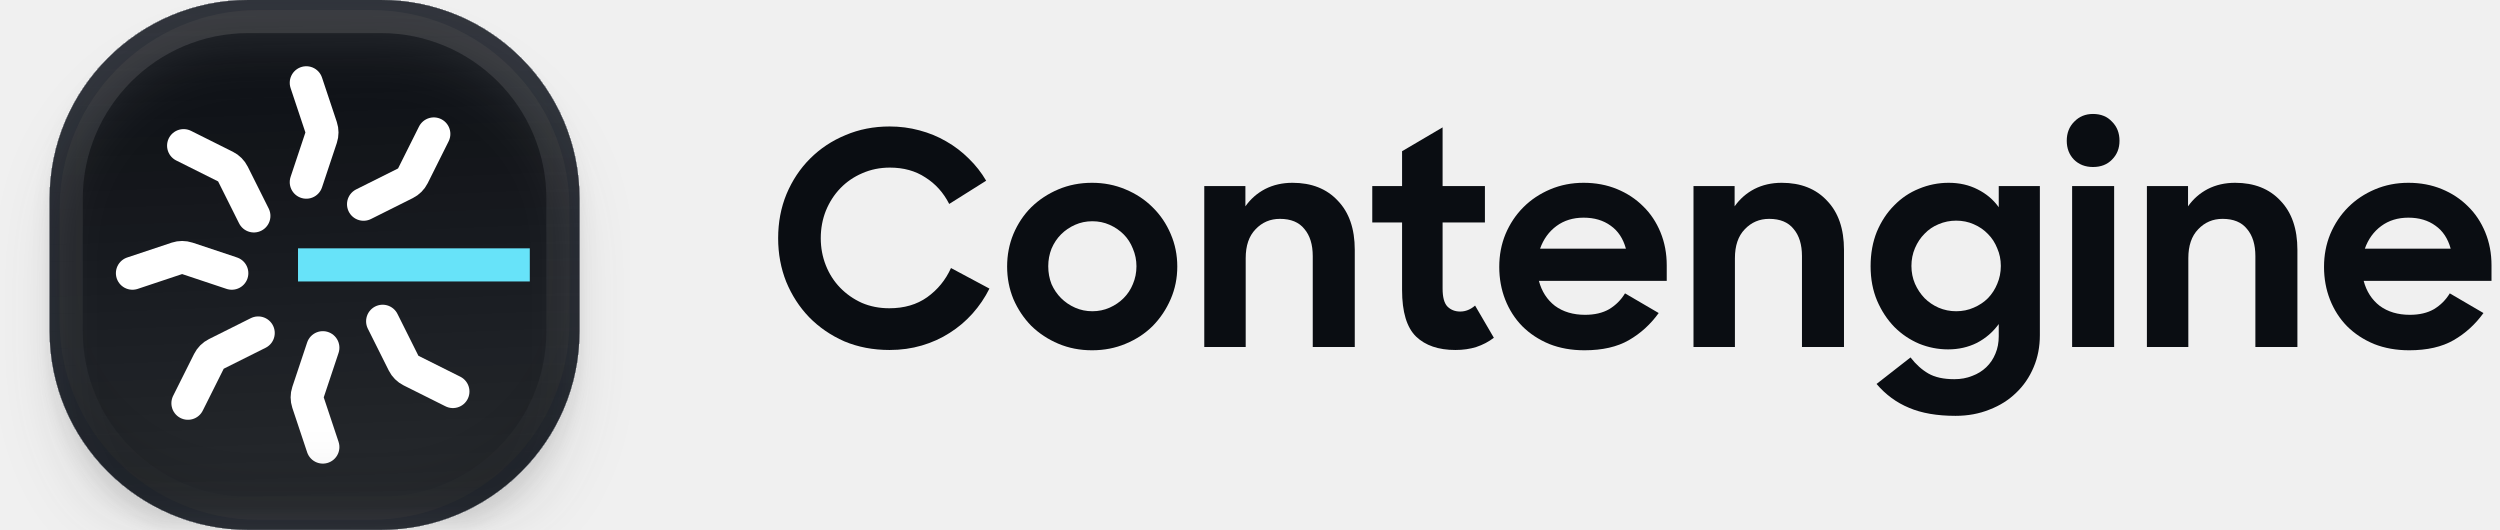
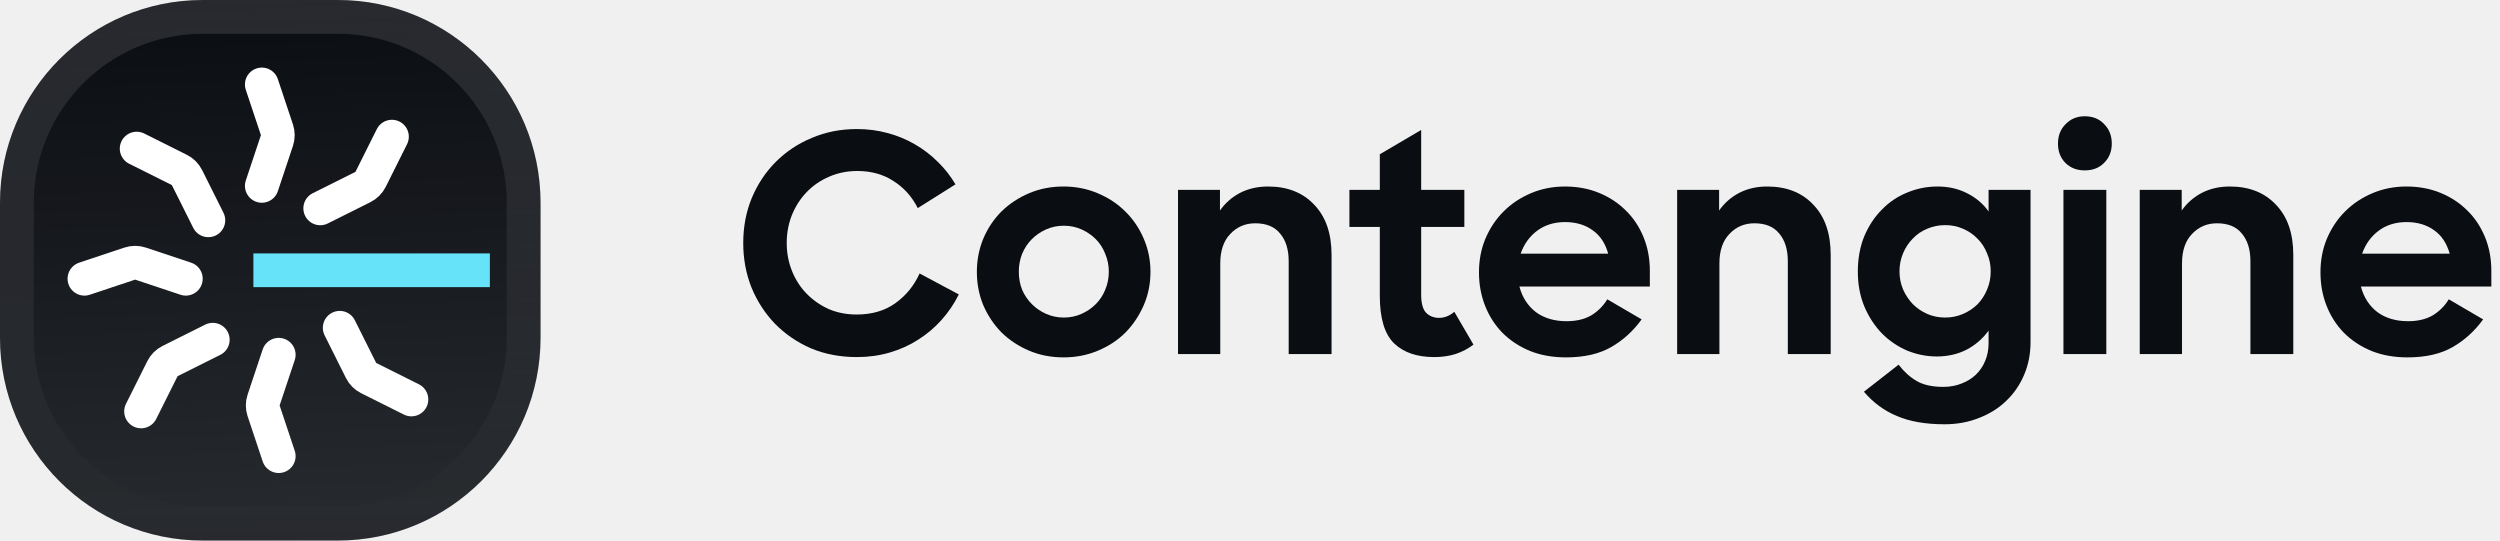
- <svg xmlns="http://www.w3.org/2000/svg" width="151" height="32" viewBox="0 0 151 32" fill="none">
-   <g filter="url(#filter0_ddiii_7531_72679)">
-     <g clip-path="url(#clip0_7531_72679)">
-       <rect x="3" width="32" height="32" rx="12" fill="#0A0D12" />
-       <rect width="32" height="32" transform="translate(3)" fill="url(#paint0_linear_7531_72679)" />
-       <path d="M8 16.5L10.684 15.605C10.889 15.537 11.111 15.537 11.316 15.605L14 16.5" stroke="white" stroke-width="2" stroke-linecap="round" />
-       <path d="M18 16H32" stroke="#67E3F9" stroke-width="2" />
-       <path d="M11.352 24.355L12.618 21.824C12.714 21.631 12.871 21.474 13.065 21.377L15.595 20.112" stroke="white" stroke-width="2" stroke-linecap="round" />
-       <path d="M21.959 12.334L24.489 11.069C24.683 10.972 24.84 10.815 24.937 10.622L26.202 8.091" stroke="white" stroke-width="2" stroke-linecap="round" />
-       <path d="M19.5 27.002L18.605 24.318C18.537 24.112 18.537 23.89 18.605 23.685L19.5 21.002" stroke="white" stroke-width="2" stroke-linecap="round" />
-       <path d="M18.5 11.002L19.395 8.318C19.463 8.112 19.463 7.891 19.395 7.685L18.5 5.001" stroke="white" stroke-width="2" stroke-linecap="round" />
-       <path d="M27.355 23.647L24.824 22.382C24.631 22.285 24.474 22.129 24.377 21.935L23.112 19.405" stroke="white" stroke-width="2" stroke-linecap="round" />
-       <path d="M15.334 13.041L14.069 10.511C13.972 10.317 13.815 10.16 13.621 10.063L11.091 8.798" stroke="white" stroke-width="2" stroke-linecap="round" />
-     </g>
-     <rect x="4" y="1" width="30" height="30" rx="11" stroke="url(#paint1_linear_7531_72679)" stroke-width="2" />
+ <svg xmlns="http://www.w3.org/2000/svg" width="148" height="32" viewBox="0 0 148 32" fill="none">
+   <g clip-path="url(#clip0_7531_72679)">
+     <rect width="32" height="32" rx="12" fill="#0A0D12" />
+     <rect width="32" height="32" fill="url(#paint0_linear_7531_72679)" />
+     <path d="M5 16.5L7.684 15.605C7.889 15.537 8.111 15.537 8.316 15.605L11 16.5" stroke="white" stroke-width="2" stroke-linecap="round" />
+     <path d="M15 16H29" stroke="#67E3F9" stroke-width="2" />
+     <path d="M8.353 24.355L9.618 21.824C9.714 21.631 9.871 21.474 10.065 21.377L12.595 20.112" stroke="white" stroke-width="2" stroke-linecap="round" />
+     <path d="M18.959 12.334L21.489 11.069C21.683 10.972 21.84 10.815 21.937 10.622L23.202 8.091" stroke="white" stroke-width="2" stroke-linecap="round" />
+     <path d="M16.5 27.002L15.605 24.318C15.537 24.112 15.537 23.89 15.605 23.685L16.5 21.002" stroke="white" stroke-width="2" stroke-linecap="round" />
+     <path d="M15.5 11.002L16.395 8.318C16.463 8.112 16.463 7.891 16.395 7.685L15.5 5.001" stroke="white" stroke-width="2" stroke-linecap="round" />
+     <path d="M24.355 23.647L21.824 22.382C21.631 22.285 21.474 22.129 21.377 21.935L20.112 19.405" stroke="white" stroke-width="2" stroke-linecap="round" />
+     <path d="M12.334 13.041L11.069 10.511C10.972 10.317 10.815 10.16 10.621 10.063L8.091 8.798" stroke="white" stroke-width="2" stroke-linecap="round" />
  </g>
-   <path d="M53.732 21.139C52.736 21.139 51.824 20.965 50.996 20.617C50.18 20.257 49.472 19.771 48.872 19.159C48.284 18.547 47.822 17.833 47.486 17.017C47.162 16.201 47 15.325 47 14.389C47 13.429 47.168 12.541 47.504 11.725C47.852 10.897 48.326 10.183 48.926 9.583C49.538 8.971 50.252 8.497 51.068 8.161C51.884 7.813 52.772 7.639 53.732 7.639C54.356 7.639 54.956 7.717 55.532 7.873C56.12 8.029 56.66 8.251 57.152 8.539C57.656 8.827 58.112 9.175 58.52 9.583C58.928 9.979 59.276 10.423 59.564 10.915L57.332 12.319C56.984 11.635 56.504 11.101 55.892 10.717C55.292 10.321 54.578 10.123 53.75 10.123C53.15 10.123 52.592 10.237 52.076 10.465C51.572 10.681 51.134 10.981 50.762 11.365C50.39 11.749 50.096 12.205 49.88 12.733C49.676 13.249 49.574 13.801 49.574 14.389C49.574 14.965 49.676 15.511 49.88 16.027C50.084 16.543 50.372 16.993 50.744 17.377C51.116 17.761 51.554 18.067 52.058 18.295C52.562 18.511 53.114 18.619 53.714 18.619C54.614 18.619 55.376 18.397 56 17.953C56.636 17.497 57.116 16.909 57.44 16.189L59.762 17.431C59.486 17.983 59.144 18.487 58.736 18.943C58.328 19.399 57.866 19.789 57.35 20.113C56.846 20.437 56.288 20.689 55.676 20.869C55.064 21.049 54.416 21.139 53.732 21.139Z" fill="#0A0D12" />
-   <path d="M65.96 21.157C65.228 21.157 64.55 21.025 63.926 20.761C63.302 20.497 62.756 20.137 62.288 19.681C61.832 19.213 61.472 18.673 61.208 18.061C60.956 17.449 60.83 16.795 60.83 16.099C60.83 15.403 60.956 14.749 61.208 14.137C61.472 13.513 61.832 12.973 62.288 12.517C62.756 12.061 63.302 11.701 63.926 11.437C64.55 11.173 65.228 11.041 65.96 11.041C66.68 11.041 67.352 11.173 67.976 11.437C68.612 11.701 69.158 12.061 69.614 12.517C70.082 12.973 70.448 13.513 70.712 14.137C70.976 14.749 71.108 15.403 71.108 16.099C71.108 16.795 70.976 17.449 70.712 18.061C70.448 18.673 70.088 19.213 69.632 19.681C69.176 20.137 68.63 20.497 67.994 20.761C67.37 21.025 66.692 21.157 65.96 21.157ZM65.978 18.799C66.35 18.799 66.698 18.727 67.022 18.583C67.346 18.439 67.628 18.247 67.868 18.007C68.108 17.767 68.294 17.485 68.426 17.161C68.57 16.825 68.642 16.465 68.642 16.081C68.642 15.709 68.57 15.355 68.426 15.019C68.294 14.683 68.108 14.395 67.868 14.155C67.628 13.915 67.346 13.723 67.022 13.579C66.698 13.435 66.35 13.363 65.978 13.363C65.606 13.363 65.258 13.435 64.934 13.579C64.61 13.723 64.328 13.915 64.088 14.155C63.848 14.395 63.656 14.683 63.512 15.019C63.38 15.355 63.314 15.709 63.314 16.081C63.314 16.465 63.38 16.825 63.512 17.161C63.656 17.485 63.848 17.767 64.088 18.007C64.328 18.247 64.61 18.439 64.934 18.583C65.258 18.727 65.606 18.799 65.978 18.799Z" fill="#0A0D12" />
-   <path d="M72.738 11.239H75.222V12.463C75.534 12.019 75.93 11.671 76.41 11.419C76.902 11.167 77.454 11.041 78.066 11.041C79.218 11.041 80.13 11.401 80.802 12.121C81.486 12.829 81.828 13.819 81.828 15.091V20.959H79.29V15.469C79.29 14.773 79.122 14.227 78.786 13.831C78.462 13.423 77.97 13.219 77.31 13.219C76.722 13.219 76.23 13.429 75.834 13.849C75.438 14.257 75.24 14.839 75.24 15.595V20.959H72.738V11.239Z" fill="#0A0D12" />
-   <path d="M82.885 11.239H84.685V9.133L87.133 7.693V11.239H89.689V13.435H87.133V17.431C87.133 17.947 87.229 18.307 87.421 18.511C87.625 18.715 87.883 18.817 88.195 18.817C88.519 18.817 88.819 18.697 89.095 18.457L90.229 20.401C89.917 20.641 89.563 20.827 89.167 20.959C88.783 21.079 88.363 21.139 87.907 21.139C86.887 21.139 86.095 20.869 85.531 20.329C84.967 19.777 84.685 18.841 84.685 17.521V13.435H82.885V11.239Z" fill="#0A0D12" />
-   <path d="M95.703 21.157C94.923 21.157 94.215 21.031 93.579 20.779C92.943 20.515 92.397 20.155 91.941 19.699C91.497 19.243 91.155 18.709 90.915 18.097C90.675 17.485 90.555 16.825 90.555 16.117C90.555 15.409 90.681 14.749 90.933 14.137C91.197 13.513 91.557 12.973 92.013 12.517C92.469 12.061 93.009 11.701 93.633 11.437C94.257 11.173 94.929 11.041 95.649 11.041C96.381 11.041 97.053 11.167 97.665 11.419C98.277 11.671 98.805 12.019 99.249 12.463C99.693 12.895 100.041 13.417 100.293 14.029C100.545 14.641 100.671 15.307 100.671 16.027V16.963H92.949C93.117 17.599 93.441 18.103 93.921 18.475C94.413 18.835 95.019 19.015 95.739 19.015C96.315 19.015 96.801 18.901 97.197 18.673C97.593 18.433 97.911 18.115 98.151 17.719L100.185 18.907C99.693 19.591 99.093 20.137 98.385 20.545C97.677 20.953 96.783 21.157 95.703 21.157ZM95.649 13.147C95.013 13.147 94.467 13.315 94.011 13.651C93.555 13.987 93.225 14.443 93.021 15.019H98.205C98.037 14.407 97.731 13.945 97.287 13.633C96.843 13.309 96.297 13.147 95.649 13.147Z" fill="#0A0D12" />
-   <path d="M102.287 11.239H104.771V12.463C105.083 12.019 105.479 11.671 105.959 11.419C106.451 11.167 107.003 11.041 107.615 11.041C108.767 11.041 109.679 11.401 110.351 12.121C111.035 12.829 111.377 13.819 111.377 15.091V20.959H108.839V15.469C108.839 14.773 108.671 14.227 108.335 13.831C108.011 13.423 107.519 13.219 106.859 13.219C106.271 13.219 105.779 13.429 105.383 13.849C104.987 14.257 104.789 14.839 104.789 15.595V20.959H102.287V11.239Z" fill="#0A0D12" />
-   <path d="M117.664 21.103C117.064 21.103 116.482 20.989 115.918 20.761C115.354 20.521 114.856 20.185 114.424 19.753C113.992 19.309 113.644 18.781 113.38 18.169C113.116 17.545 112.984 16.849 112.984 16.081C112.984 15.313 113.11 14.617 113.362 13.993C113.626 13.369 113.974 12.841 114.406 12.409C114.838 11.965 115.336 11.629 115.9 11.401C116.476 11.161 117.076 11.041 117.7 11.041C118.348 11.041 118.93 11.173 119.446 11.437C119.974 11.701 120.4 12.061 120.724 12.517V11.239H123.208V20.239C123.208 20.947 123.082 21.595 122.83 22.183C122.578 22.783 122.224 23.299 121.768 23.731C121.324 24.163 120.79 24.499 120.166 24.739C119.542 24.991 118.858 25.117 118.114 25.117C116.998 25.117 116.062 24.955 115.306 24.631C114.55 24.319 113.896 23.839 113.344 23.191L115.396 21.589C115.72 22.009 116.08 22.333 116.476 22.561C116.872 22.789 117.394 22.903 118.042 22.903C118.438 22.903 118.798 22.837 119.122 22.705C119.446 22.585 119.728 22.411 119.968 22.183C120.208 21.955 120.394 21.679 120.526 21.355C120.658 21.043 120.724 20.695 120.724 20.311V19.573C120.376 20.053 119.938 20.431 119.41 20.707C118.882 20.971 118.3 21.103 117.664 21.103ZM118.15 18.799C118.534 18.799 118.888 18.727 119.212 18.583C119.548 18.439 119.836 18.247 120.076 18.007C120.316 17.755 120.502 17.467 120.634 17.143C120.778 16.807 120.85 16.447 120.85 16.063C120.85 15.679 120.778 15.325 120.634 15.001C120.502 14.665 120.316 14.377 120.076 14.137C119.836 13.885 119.548 13.687 119.212 13.543C118.888 13.399 118.534 13.327 118.15 13.327C117.778 13.327 117.424 13.399 117.088 13.543C116.764 13.675 116.482 13.867 116.242 14.119C116.002 14.359 115.81 14.647 115.666 14.983C115.522 15.319 115.45 15.679 115.45 16.063C115.45 16.447 115.522 16.807 115.666 17.143C115.81 17.467 116.002 17.755 116.242 18.007C116.482 18.247 116.764 18.439 117.088 18.583C117.424 18.727 117.778 18.799 118.15 18.799Z" fill="#0A0D12" />
-   <path d="M125.156 11.239H127.694V20.959H125.156V11.239ZM124.832 8.503C124.832 8.035 124.982 7.651 125.282 7.351C125.582 7.039 125.96 6.883 126.416 6.883C126.896 6.883 127.28 7.039 127.568 7.351C127.868 7.651 128.018 8.035 128.018 8.503C128.018 8.959 127.868 9.337 127.568 9.637C127.28 9.937 126.896 10.087 126.416 10.087C125.948 10.087 125.564 9.937 125.264 9.637C124.976 9.337 124.832 8.959 124.832 8.503Z" fill="#0A0D12" />
-   <path d="M129.673 11.239H132.157V12.463C132.469 12.019 132.865 11.671 133.345 11.419C133.837 11.167 134.389 11.041 135.001 11.041C136.153 11.041 137.065 11.401 137.737 12.121C138.421 12.829 138.763 13.819 138.763 15.091V20.959H136.225V15.469C136.225 14.773 136.057 14.227 135.721 13.831C135.397 13.423 134.905 13.219 134.245 13.219C133.657 13.219 133.165 13.429 132.769 13.849C132.373 14.257 132.175 14.839 132.175 15.595V20.959H129.673V11.239Z" fill="#0A0D12" />
-   <path d="M145.519 21.157C144.739 21.157 144.031 21.031 143.395 20.779C142.759 20.515 142.213 20.155 141.757 19.699C141.313 19.243 140.971 18.709 140.731 18.097C140.491 17.485 140.371 16.825 140.371 16.117C140.371 15.409 140.497 14.749 140.749 14.137C141.013 13.513 141.373 12.973 141.829 12.517C142.285 12.061 142.825 11.701 143.449 11.437C144.073 11.173 144.745 11.041 145.465 11.041C146.197 11.041 146.869 11.167 147.481 11.419C148.093 11.671 148.621 12.019 149.065 12.463C149.509 12.895 149.857 13.417 150.109 14.029C150.361 14.641 150.487 15.307 150.487 16.027V16.963H142.765C142.933 17.599 143.257 18.103 143.737 18.475C144.229 18.835 144.835 19.015 145.555 19.015C146.131 19.015 146.617 18.901 147.013 18.673C147.409 18.433 147.727 18.115 147.967 17.719L150.001 18.907C149.509 19.591 148.909 20.137 148.201 20.545C147.493 20.953 146.599 21.157 145.519 21.157ZM145.465 13.147C144.829 13.147 144.283 13.315 143.827 13.651C143.371 13.987 143.041 14.443 142.837 15.019H148.021C147.853 14.407 147.547 13.945 147.103 13.633C146.659 13.309 146.113 13.147 145.465 13.147Z" fill="#0A0D12" />
+   <rect x="1" y="1" width="30" height="30" rx="11" stroke="url(#paint1_linear_7531_72679)" stroke-width="2" />
+   <path d="M50.732 21.139C49.736 21.139 48.824 20.965 47.996 20.617C47.18 20.257 46.472 19.771 45.872 19.159C45.284 18.547 44.822 17.833 44.486 17.017C44.162 16.201 44 15.325 44 14.389C44 13.429 44.168 12.541 44.504 11.725C44.852 10.897 45.326 10.183 45.926 9.583C46.538 8.971 47.252 8.497 48.068 8.161C48.884 7.813 49.772 7.639 50.732 7.639C51.356 7.639 51.956 7.717 52.532 7.873C53.12 8.029 53.66 8.251 54.152 8.539C54.656 8.827 55.112 9.175 55.52 9.583C55.928 9.979 56.276 10.423 56.564 10.915L54.332 12.319C53.984 11.635 53.504 11.101 52.892 10.717C52.292 10.321 51.578 10.123 50.75 10.123C50.15 10.123 49.592 10.237 49.076 10.465C48.572 10.681 48.134 10.981 47.762 11.365C47.39 11.749 47.096 12.205 46.88 12.733C46.676 13.249 46.574 13.801 46.574 14.389C46.574 14.965 46.676 15.511 46.88 16.027C47.084 16.543 47.372 16.993 47.744 17.377C48.116 17.761 48.554 18.067 49.058 18.295C49.562 18.511 50.114 18.619 50.714 18.619C51.614 18.619 52.376 18.397 53 17.953C53.636 17.497 54.116 16.909 54.44 16.189L56.762 17.431C56.486 17.983 56.144 18.487 55.736 18.943C55.328 19.399 54.866 19.789 54.35 20.113C53.846 20.437 53.288 20.689 52.676 20.869C52.064 21.049 51.416 21.139 50.732 21.139Z" fill="#0A0D12" />
+   <path d="M62.96 21.157C62.228 21.157 61.55 21.025 60.926 20.761C60.302 20.497 59.756 20.137 59.288 19.681C58.832 19.213 58.472 18.673 58.208 18.061C57.956 17.449 57.83 16.795 57.83 16.099C57.83 15.403 57.956 14.749 58.208 14.137C58.472 13.513 58.832 12.973 59.288 12.517C59.756 12.061 60.302 11.701 60.926 11.437C61.55 11.173 62.228 11.041 62.96 11.041C63.68 11.041 64.352 11.173 64.976 11.437C65.612 11.701 66.158 12.061 66.614 12.517C67.082 12.973 67.448 13.513 67.712 14.137C67.976 14.749 68.108 15.403 68.108 16.099C68.108 16.795 67.976 17.449 67.712 18.061C67.448 18.673 67.088 19.213 66.632 19.681C66.176 20.137 65.63 20.497 64.994 20.761C64.37 21.025 63.692 21.157 62.96 21.157ZM62.978 18.799C63.35 18.799 63.698 18.727 64.022 18.583C64.346 18.439 64.628 18.247 64.868 18.007C65.108 17.767 65.294 17.485 65.426 17.161C65.57 16.825 65.642 16.465 65.642 16.081C65.642 15.709 65.57 15.355 65.426 15.019C65.294 14.683 65.108 14.395 64.868 14.155C64.628 13.915 64.346 13.723 64.022 13.579C63.698 13.435 63.35 13.363 62.978 13.363C62.606 13.363 62.258 13.435 61.934 13.579C61.61 13.723 61.328 13.915 61.088 14.155C60.848 14.395 60.656 14.683 60.512 15.019C60.38 15.355 60.314 15.709 60.314 16.081C60.314 16.465 60.38 16.825 60.512 17.161C60.656 17.485 60.848 17.767 61.088 18.007C61.328 18.247 61.61 18.439 61.934 18.583C62.258 18.727 62.606 18.799 62.978 18.799Z" fill="#0A0D12" />
+   <path d="M69.738 11.239H72.222V12.463C72.534 12.019 72.93 11.671 73.41 11.419C73.902 11.167 74.454 11.041 75.066 11.041C76.218 11.041 77.13 11.401 77.802 12.121C78.486 12.829 78.828 13.819 78.828 15.091V20.959H76.29V15.469C76.29 14.773 76.122 14.227 75.786 13.831C75.462 13.423 74.97 13.219 74.31 13.219C73.722 13.219 73.23 13.429 72.834 13.849C72.438 14.257 72.24 14.839 72.24 15.595V20.959H69.738V11.239Z" fill="#0A0D12" />
+   <path d="M79.885 11.239H81.685V9.133L84.133 7.693V11.239H86.689V13.435H84.133V17.431C84.133 17.947 84.229 18.307 84.421 18.511C84.625 18.715 84.883 18.817 85.195 18.817C85.519 18.817 85.819 18.697 86.095 18.457L87.229 20.401C86.917 20.641 86.563 20.827 86.167 20.959C85.783 21.079 85.363 21.139 84.907 21.139C83.887 21.139 83.095 20.869 82.531 20.329C81.967 19.777 81.685 18.841 81.685 17.521V13.435H79.885V11.239Z" fill="#0A0D12" />
+   <path d="M92.703 21.157C91.923 21.157 91.215 21.031 90.579 20.779C89.943 20.515 89.397 20.155 88.941 19.699C88.497 19.243 88.155 18.709 87.915 18.097C87.675 17.485 87.555 16.825 87.555 16.117C87.555 15.409 87.681 14.749 87.933 14.137C88.197 13.513 88.557 12.973 89.013 12.517C89.469 12.061 90.009 11.701 90.633 11.437C91.257 11.173 91.929 11.041 92.649 11.041C93.381 11.041 94.053 11.167 94.665 11.419C95.277 11.671 95.805 12.019 96.249 12.463C96.693 12.895 97.041 13.417 97.293 14.029C97.545 14.641 97.671 15.307 97.671 16.027V16.963H89.949C90.117 17.599 90.441 18.103 90.921 18.475C91.413 18.835 92.019 19.015 92.739 19.015C93.315 19.015 93.801 18.901 94.197 18.673C94.593 18.433 94.911 18.115 95.151 17.719L97.185 18.907C96.693 19.591 96.093 20.137 95.385 20.545C94.677 20.953 93.783 21.157 92.703 21.157ZM92.649 13.147C92.013 13.147 91.467 13.315 91.011 13.651C90.555 13.987 90.225 14.443 90.021 15.019H95.205C95.037 14.407 94.731 13.945 94.287 13.633C93.843 13.309 93.297 13.147 92.649 13.147Z" fill="#0A0D12" />
+   <path d="M99.287 11.239H101.771V12.463C102.083 12.019 102.479 11.671 102.959 11.419C103.451 11.167 104.003 11.041 104.615 11.041C105.767 11.041 106.679 11.401 107.351 12.121C108.035 12.829 108.377 13.819 108.377 15.091V20.959H105.839V15.469C105.839 14.773 105.671 14.227 105.335 13.831C105.011 13.423 104.519 13.219 103.859 13.219C103.271 13.219 102.779 13.429 102.383 13.849C101.987 14.257 101.789 14.839 101.789 15.595V20.959H99.287V11.239Z" fill="#0A0D12" />
+   <path d="M114.664 21.103C114.064 21.103 113.482 20.989 112.918 20.761C112.354 20.521 111.856 20.185 111.424 19.753C110.992 19.309 110.644 18.781 110.38 18.169C110.116 17.545 109.984 16.849 109.984 16.081C109.984 15.313 110.11 14.617 110.362 13.993C110.626 13.369 110.974 12.841 111.406 12.409C111.838 11.965 112.336 11.629 112.9 11.401C113.476 11.161 114.076 11.041 114.7 11.041C115.348 11.041 115.93 11.173 116.446 11.437C116.974 11.701 117.4 12.061 117.724 12.517V11.239H120.208V20.239C120.208 20.947 120.082 21.595 119.83 22.183C119.578 22.783 119.224 23.299 118.768 23.731C118.324 24.163 117.79 24.499 117.166 24.739C116.542 24.991 115.858 25.117 115.114 25.117C113.998 25.117 113.062 24.955 112.306 24.631C111.55 24.319 110.896 23.839 110.344 23.191L112.396 21.589C112.72 22.009 113.08 22.333 113.476 22.561C113.872 22.789 114.394 22.903 115.042 22.903C115.438 22.903 115.798 22.837 116.122 22.705C116.446 22.585 116.728 22.411 116.968 22.183C117.208 21.955 117.394 21.679 117.526 21.355C117.658 21.043 117.724 20.695 117.724 20.311V19.573C117.376 20.053 116.938 20.431 116.41 20.707C115.882 20.971 115.3 21.103 114.664 21.103ZM115.15 18.799C115.534 18.799 115.888 18.727 116.212 18.583C116.548 18.439 116.836 18.247 117.076 18.007C117.316 17.755 117.502 17.467 117.634 17.143C117.778 16.807 117.85 16.447 117.85 16.063C117.85 15.679 117.778 15.325 117.634 15.001C117.502 14.665 117.316 14.377 117.076 14.137C116.836 13.885 116.548 13.687 116.212 13.543C115.888 13.399 115.534 13.327 115.15 13.327C114.778 13.327 114.424 13.399 114.088 13.543C113.764 13.675 113.482 13.867 113.242 14.119C113.002 14.359 112.81 14.647 112.666 14.983C112.522 15.319 112.45 15.679 112.45 16.063C112.45 16.447 112.522 16.807 112.666 17.143C112.81 17.467 113.002 17.755 113.242 18.007C113.482 18.247 113.764 18.439 114.088 18.583C114.424 18.727 114.778 18.799 115.15 18.799Z" fill="#0A0D12" />
+   <path d="M122.156 11.239H124.694V20.959H122.156V11.239ZM121.832 8.503C121.832 8.035 121.982 7.651 122.282 7.351C122.582 7.039 122.96 6.883 123.416 6.883C123.896 6.883 124.28 7.039 124.568 7.351C124.868 7.651 125.018 8.035 125.018 8.503C125.018 8.959 124.868 9.337 124.568 9.637C124.28 9.937 123.896 10.087 123.416 10.087C122.948 10.087 122.564 9.937 122.264 9.637C121.976 9.337 121.832 8.959 121.832 8.503Z" fill="#0A0D12" />
+   <path d="M126.673 11.239H129.157V12.463C129.469 12.019 129.865 11.671 130.345 11.419C130.837 11.167 131.389 11.041 132.001 11.041C133.153 11.041 134.065 11.401 134.737 12.121C135.421 12.829 135.763 13.819 135.763 15.091V20.959H133.225V15.469C133.225 14.773 133.057 14.227 132.721 13.831C132.397 13.423 131.905 13.219 131.245 13.219C130.657 13.219 130.165 13.429 129.769 13.849C129.373 14.257 129.175 14.839 129.175 15.595V20.959H126.673V11.239Z" fill="#0A0D12" />
+   <path d="M142.519 21.157C141.739 21.157 141.031 21.031 140.395 20.779C139.759 20.515 139.213 20.155 138.757 19.699C138.313 19.243 137.971 18.709 137.731 18.097C137.491 17.485 137.371 16.825 137.371 16.117C137.371 15.409 137.497 14.749 137.749 14.137C138.013 13.513 138.373 12.973 138.829 12.517C139.285 12.061 139.825 11.701 140.449 11.437C141.073 11.173 141.745 11.041 142.465 11.041C143.197 11.041 143.869 11.167 144.481 11.419C145.093 11.671 145.621 12.019 146.065 12.463C146.509 12.895 146.857 13.417 147.109 14.029C147.361 14.641 147.487 15.307 147.487 16.027V16.963H139.765C139.933 17.599 140.257 18.103 140.737 18.475C141.229 18.835 141.835 19.015 142.555 19.015C143.131 19.015 143.617 18.901 144.013 18.673C144.409 18.433 144.727 18.115 144.967 17.719L147.001 18.907C146.509 19.591 145.909 20.137 145.201 20.545C144.493 20.953 143.599 21.157 142.519 21.157ZM142.465 13.147C141.829 13.147 141.283 13.315 140.827 13.651C140.371 13.987 140.041 14.443 139.837 15.019H145.021C144.853 14.407 144.547 13.945 144.103 13.633C143.659 13.309 143.113 13.147 142.465 13.147Z" fill="#0A0D12" />
  <defs>
-     <filter id="filter0_ddiii_7531_72679" x="0" y="-3" width="38" height="41" filterUnits="userSpaceOnUse" color-interpolation-filters="sRGB">
-       <feFlood flood-opacity="0" result="BackgroundImageFix" />
-       <feColorMatrix in="SourceAlpha" type="matrix" values="0 0 0 0 0 0 0 0 0 0 0 0 0 0 0 0 0 0 127 0" result="hardAlpha" />
-       <feOffset dy="1" />
-       <feGaussianBlur stdDeviation="0.5" />
-       <feComposite in2="hardAlpha" operator="out" />
-       <feColorMatrix type="matrix" values="0 0 0 0 0.163 0 0 0 0 0.163 0 0 0 0 0.163 0 0 0 0.08 0" />
-       <feBlend mode="normal" in2="BackgroundImageFix" result="effect1_dropShadow_7531_72679" />
-       <feColorMatrix in="SourceAlpha" type="matrix" values="0 0 0 0 0 0 0 0 0 0 0 0 0 0 0 0 0 0 127 0" result="hardAlpha" />
-       <feMorphology radius="1" operator="erode" in="SourceAlpha" result="effect2_dropShadow_7531_72679" />
-       <feOffset dy="3" />
-       <feGaussianBlur stdDeviation="2" />
-       <feComposite in2="hardAlpha" operator="out" />
-       <feColorMatrix type="matrix" values="0 0 0 0 0.165 0 0 0 0 0.165 0 0 0 0 0.165 0 0 0 0.14 0" />
-       <feBlend mode="normal" in2="effect1_dropShadow_7531_72679" result="effect2_dropShadow_7531_72679" />
-       <feBlend mode="normal" in="SourceGraphic" in2="effect2_dropShadow_7531_72679" result="shape" />
-       <feColorMatrix in="SourceAlpha" type="matrix" values="0 0 0 0 0 0 0 0 0 0 0 0 0 0 0 0 0 0 127 0" result="hardAlpha" />
-       <feOffset dy="-3" />
-       <feGaussianBlur stdDeviation="1.5" />
-       <feComposite in2="hardAlpha" operator="arithmetic" k2="-1" k3="1" />
-       <feColorMatrix type="matrix" values="0 0 0 0 0 0 0 0 0 0 0 0 0 0 0 0 0 0 0.1 0" />
-       <feBlend mode="normal" in2="shape" result="effect3_innerShadow_7531_72679" />
-       <feColorMatrix in="SourceAlpha" type="matrix" values="0 0 0 0 0 0 0 0 0 0 0 0 0 0 0 0 0 0 127 0" result="hardAlpha" />
-       <feOffset dy="3" />
-       <feGaussianBlur stdDeviation="1.5" />
-       <feComposite in2="hardAlpha" operator="arithmetic" k2="-1" k3="1" />
-       <feColorMatrix type="matrix" values="0 0 0 0 1 0 0 0 0 1 0 0 0 0 1 0 0 0 0.1 0" />
-       <feBlend mode="normal" in2="effect3_innerShadow_7531_72679" result="effect4_innerShadow_7531_72679" />
-       <feColorMatrix in="SourceAlpha" type="matrix" values="0 0 0 0 0 0 0 0 0 0 0 0 0 0 0 0 0 0 127 0" result="hardAlpha" />
-       <feMorphology radius="1" operator="erode" in="SourceAlpha" result="effect5_innerShadow_7531_72679" />
-       <feOffset />
-       <feComposite in2="hardAlpha" operator="arithmetic" k2="-1" k3="1" />
-       <feColorMatrix type="matrix" values="0 0 0 0 0.063 0 0 0 0 0.094 0 0 0 0 0.157 0 0 0 0.24 0" />
-       <feBlend mode="normal" in2="effect4_innerShadow_7531_72679" result="effect5_innerShadow_7531_72679" />
-     </filter>
    <linearGradient id="paint0_linear_7531_72679" x1="16" y1="3.97364e-07" x2="17.333" y2="32" gradientUnits="userSpaceOnUse">
      <stop stop-color="white" stop-opacity="0" />
      <stop offset="1" stop-color="white" stop-opacity="0.12" />
    </linearGradient>
-     <linearGradient id="paint1_linear_7531_72679" x1="19" y1="0" x2="19" y2="32" gradientUnits="userSpaceOnUse">
+     <linearGradient id="paint1_linear_7531_72679" x1="16" y1="0" x2="16" y2="32" gradientUnits="userSpaceOnUse">
      <stop stop-color="white" stop-opacity="0.12" />
      <stop offset="1" stop-color="white" stop-opacity="0" />
    </linearGradient>
    <clipPath id="clip0_7531_72679">
-       <rect x="3" width="32" height="32" rx="12" fill="white" />
+       <rect width="32" height="32" rx="12" fill="white" />
    </clipPath>
  </defs>
</svg>
